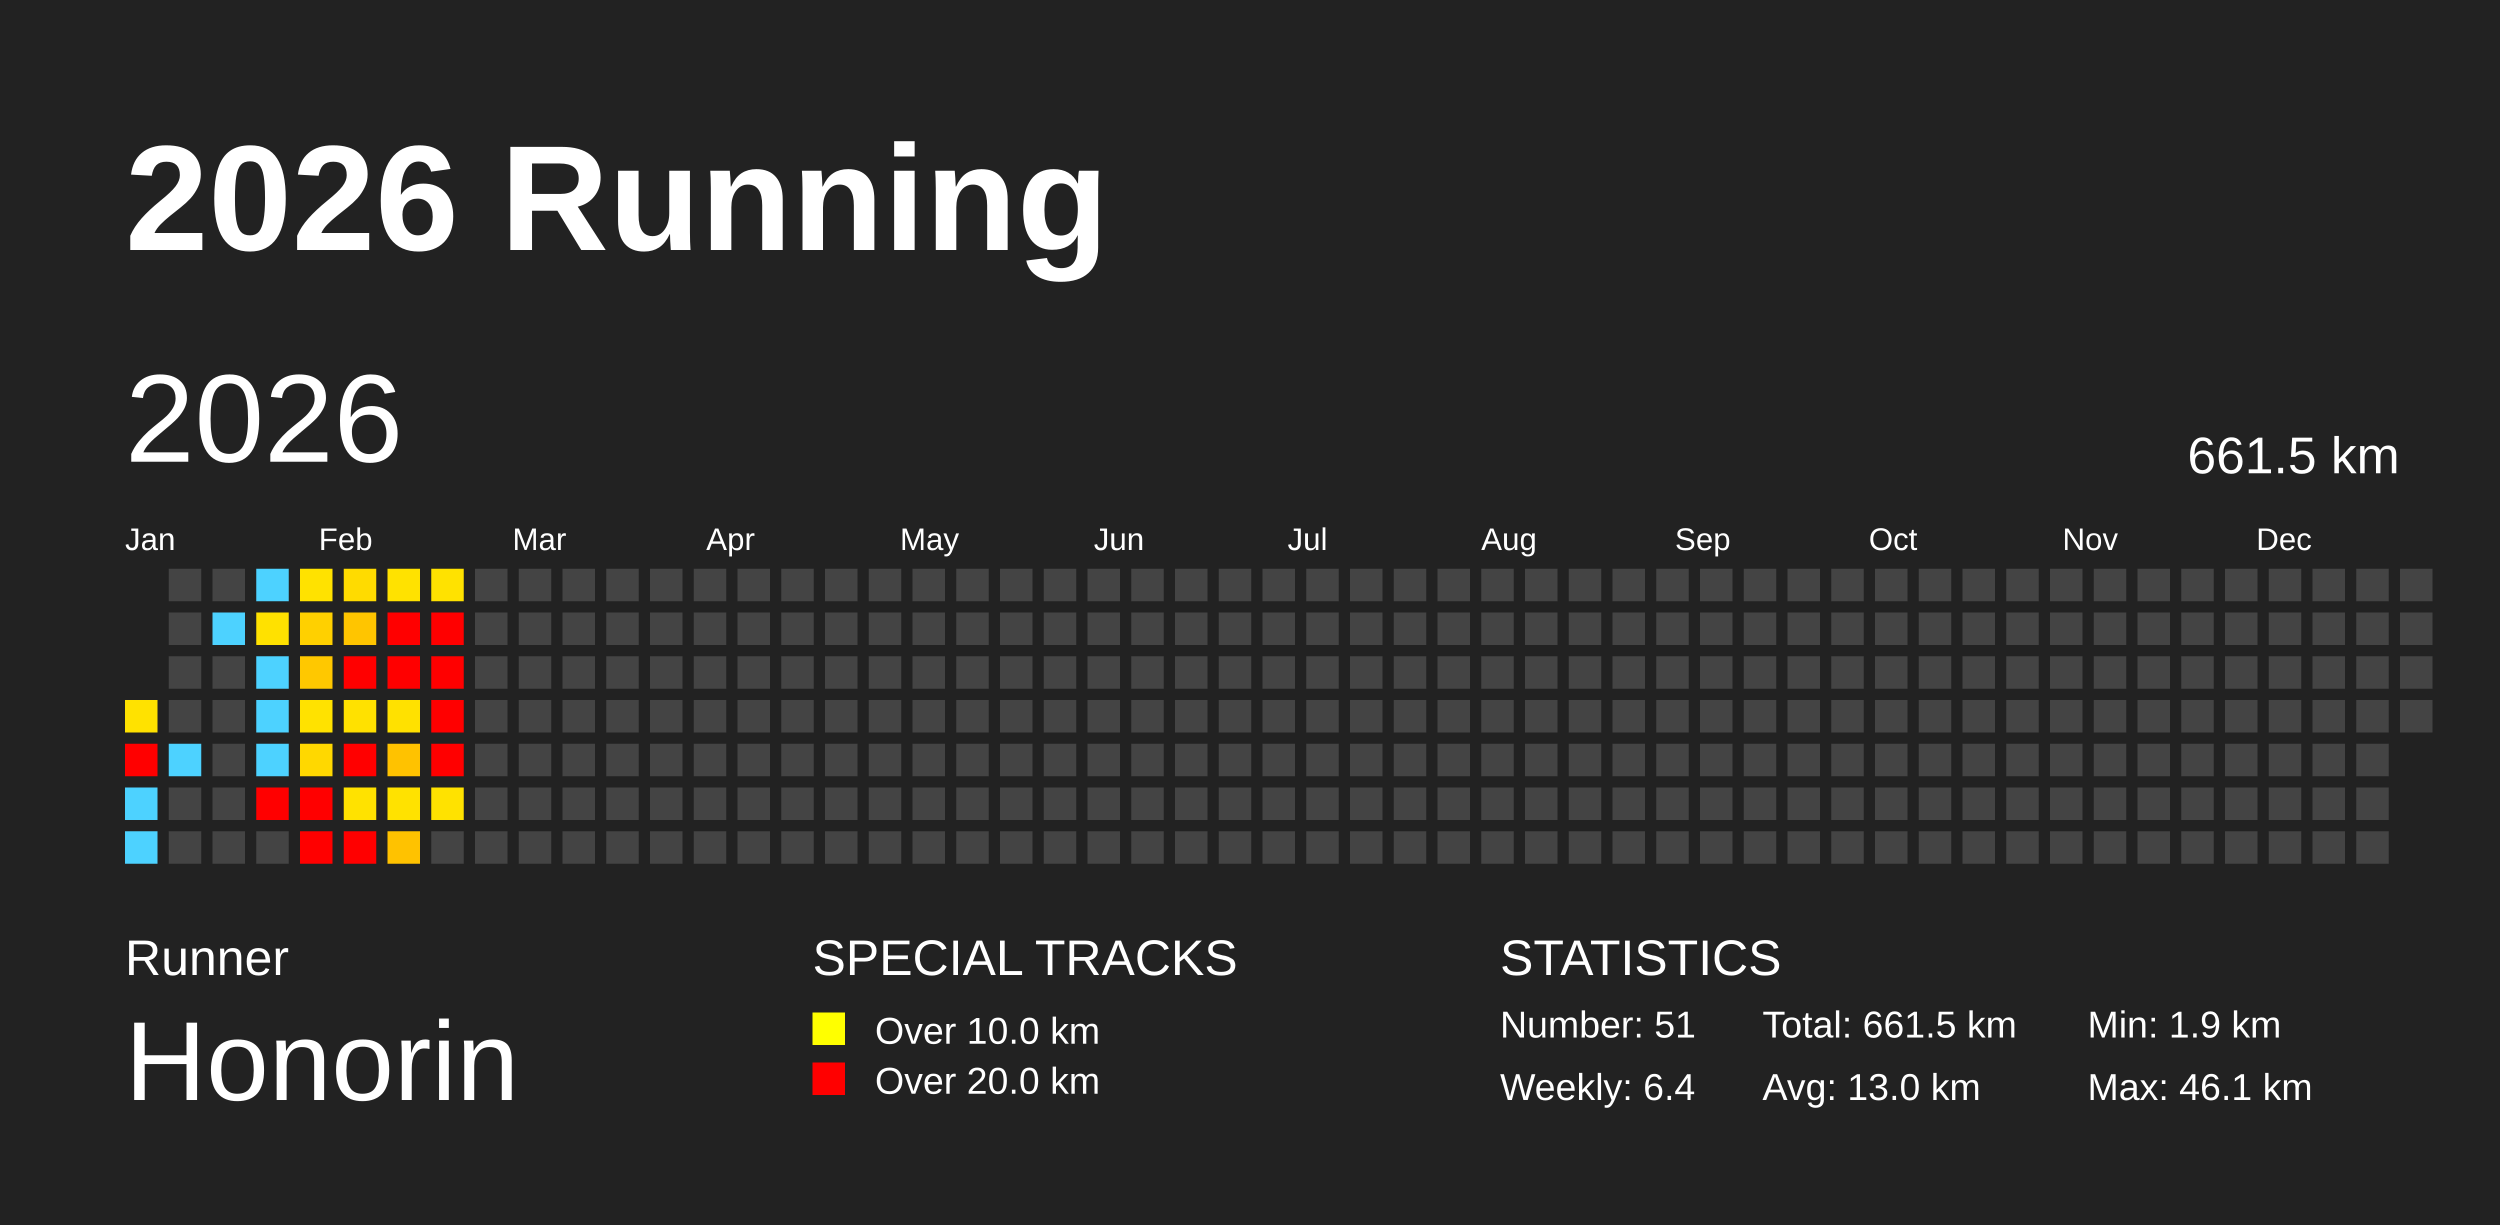
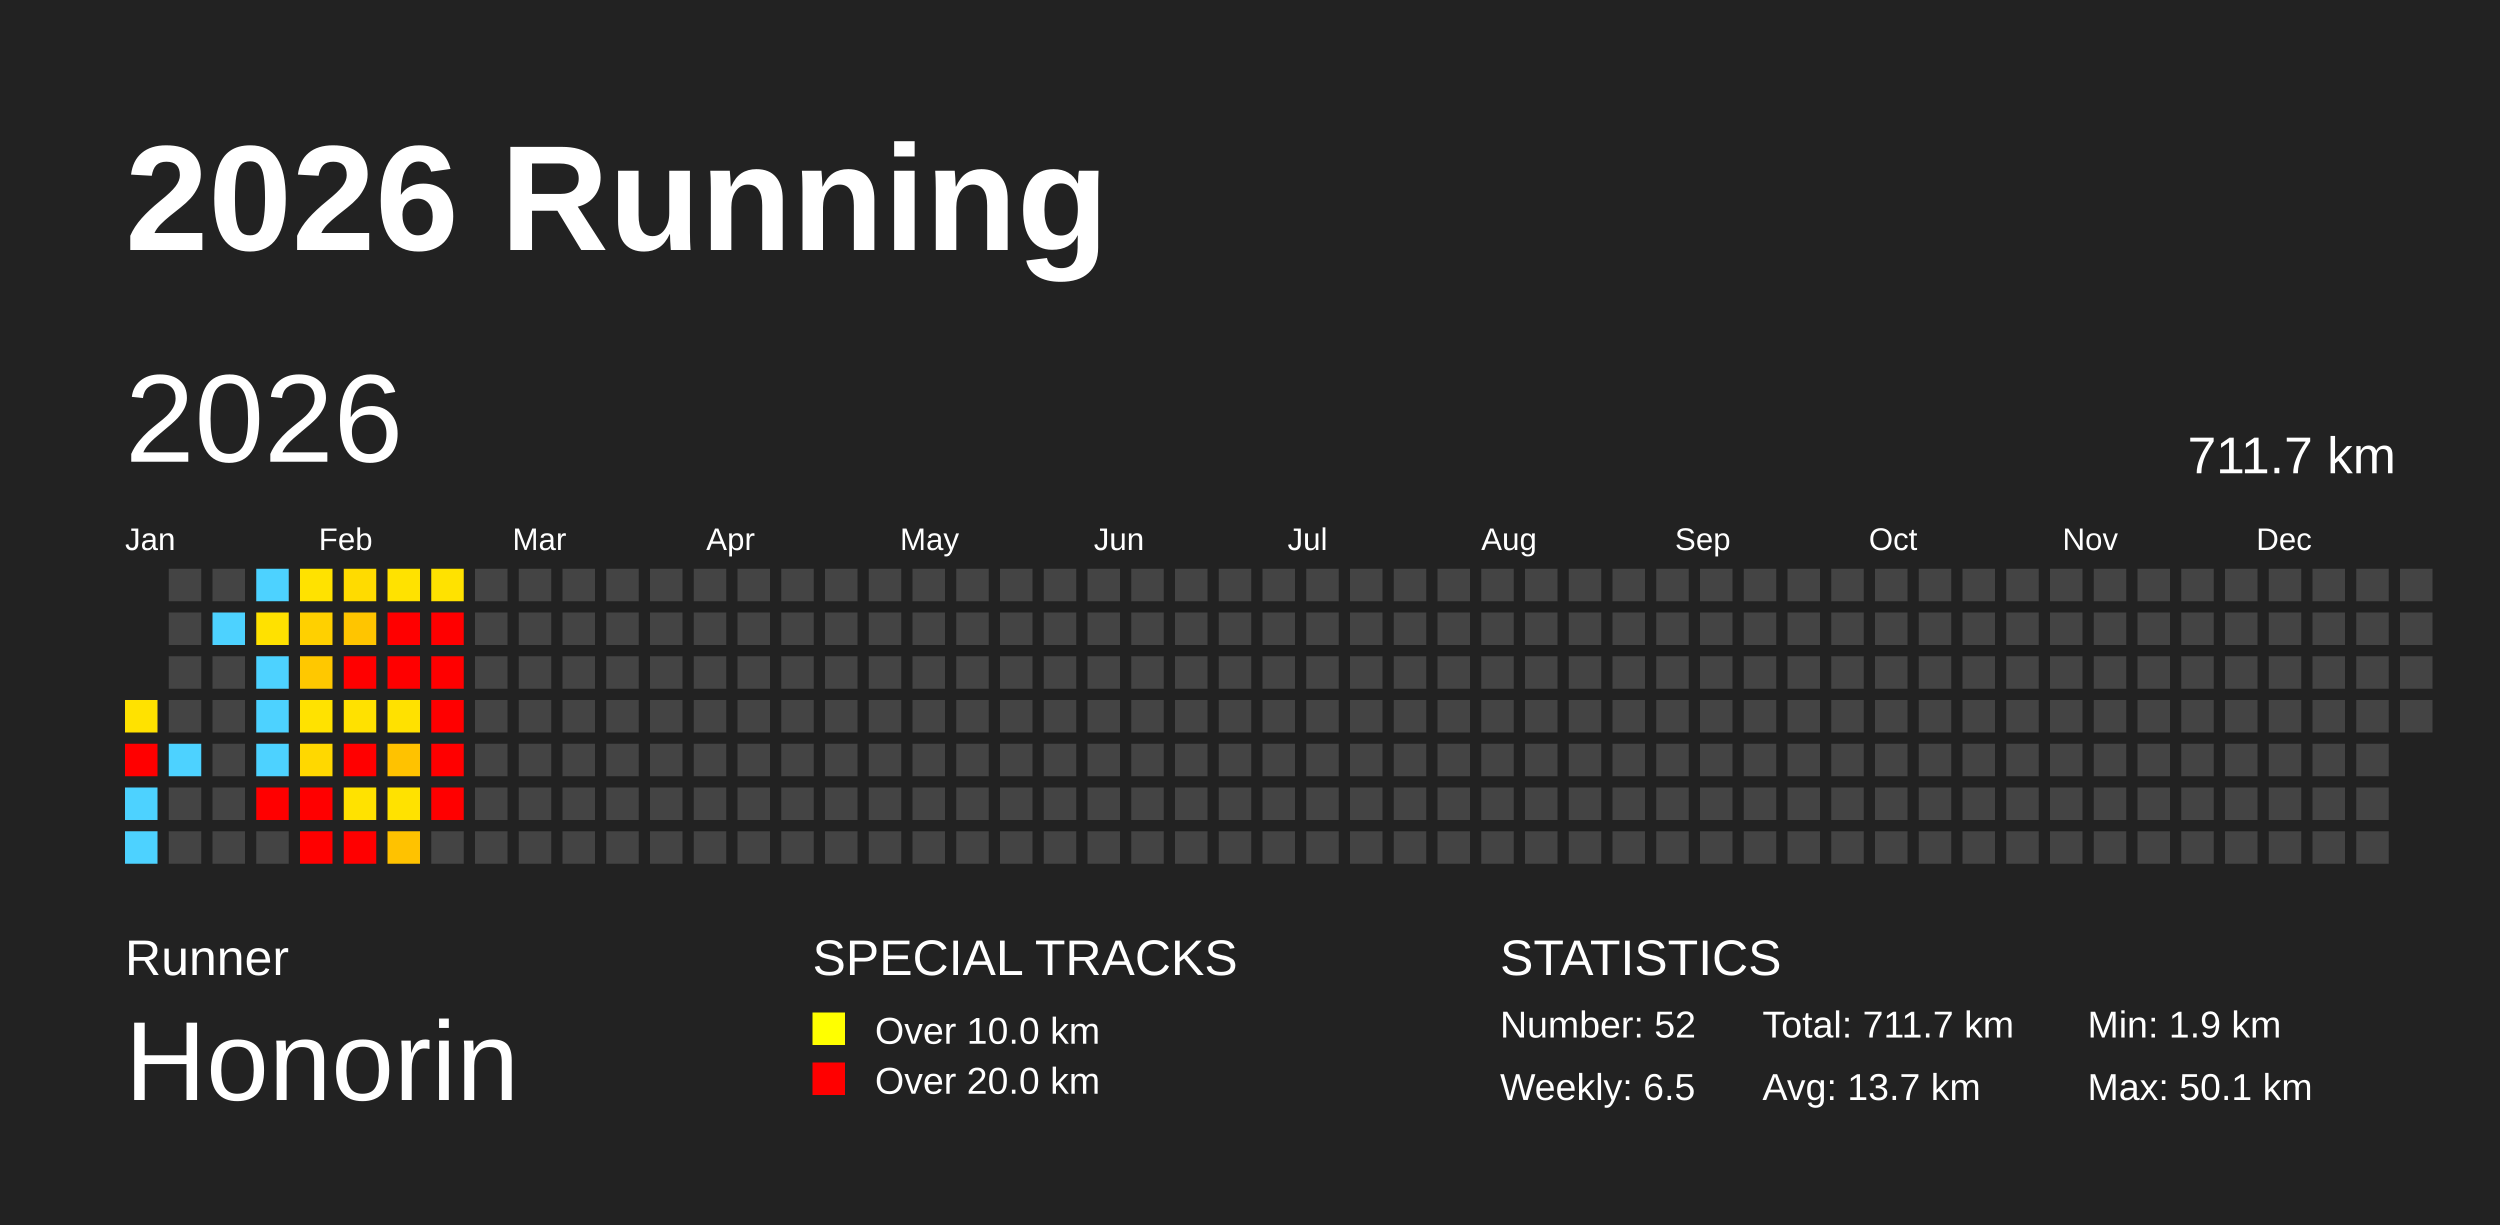
<svg xmlns="http://www.w3.org/2000/svg" baseProfile="full" height="98mm" version="1.1" viewBox="0,0,200,98" width="200mm">
  <defs />
  <rect fill="#222222" height="98" width="200" x="0" y="0" />
  <text fill="#FFFFFF" style="font-size:12px; font-family:Arial; font-weight:bold;" x="10" y="20">2026 Running</text>
  <text fill="#FFFFFF" style="font-size:4px; font-family:Arial" x="10" y="78">Runner</text>
  <text fill="#FFFFFF" style="font-size:9px; font-family:Arial" x="10" y="88">Honorin</text>
  <text fill="#FFFFFF" style="font-size:4px; font-family:Arial" x="65" y="78">SPECIAL TRACKS</text>
  <rect fill="yellow" height="2.6" width="2.6" x="65" y="81" />
  <text fill="#FFFFFF" style="font-size:3px; font-family:Arial" x="70" y="83.5">Over 10.0 km</text>
  <rect fill="red" height="2.6" width="2.6" x="65" y="85" />
  <text fill="#FFFFFF" style="font-size:3px; font-family:Arial" x="70" y="87.5">Over 20.0 km</text>
  <text fill="#FFFFFF" style="font-size:4px; font-family:Arial" x="120" y="78">STATISTICS</text>
-   <text fill="#FFFFFF" style="font-size:3px; font-family:Arial" x="120" y="83">Number: 51</text>
-   <text fill="#FFFFFF" style="font-size:3px; font-family:Arial" x="120" y="88">Weekly: 6.4</text>
-   <text fill="#FFFFFF" style="font-size:3px; font-family:Arial" x="141" y="83">Total: 661.5 km</text>
-   <text fill="#FFFFFF" style="font-size:3px; font-family:Arial" x="141" y="88">Avg: 13.0 km</text>
+   <text fill="#FFFFFF" style="font-size:3px; font-family:Arial" x="120" y="83">Number: 52</text>
+   <text fill="#FFFFFF" style="font-size:3px; font-family:Arial" x="120" y="88">Weekly: 6.5</text>
+   <text fill="#FFFFFF" style="font-size:3px; font-family:Arial" x="141" y="83">Total: 711.7 km</text>
+   <text fill="#FFFFFF" style="font-size:3px; font-family:Arial" x="141" y="88">Avg: 13.7 km</text>
  <text fill="#FFFFFF" style="font-size:3px; font-family:Arial" x="167" y="83">Min: 1.9 km</text>
-   <text fill="#FFFFFF" style="font-size:3px; font-family:Arial" x="167" y="88">Max: 46.1 km</text>
+   <text fill="#FFFFFF" style="font-size:3px; font-family:Arial" x="167" y="88">Max: 50.1 km</text>
  <text dominant-baseline="hanging" fill="#FFFFFF" style="font-size:10.0px; font-family:Arial;" x="10" y="30">2026</text>
-   <text dominant-baseline="hanging" fill="#FFFFFF" style="font-size:4.125px; font-family:Arial;" x="175" y="35">661.5 km</text>
+   <text dominant-baseline="hanging" fill="#FFFFFF" style="font-size:4.125px; font-family:Arial;" x="175" y="35">711.7 km</text>
  <text fill="#FFFFFF" style="font-size:2.5px; font-family:Arial" x="10.0" y="44">Jan</text>
  <text fill="#FFFFFF" style="font-size:2.5px; font-family:Arial" x="25.5" y="44">Feb</text>
  <text fill="#FFFFFF" style="font-size:2.5px; font-family:Arial" x="41.0" y="44">Mar</text>
  <text fill="#FFFFFF" style="font-size:2.5px; font-family:Arial" x="56.5" y="44">Apr</text>
  <text fill="#FFFFFF" style="font-size:2.5px; font-family:Arial" x="72.0" y="44">May</text>
  <text fill="#FFFFFF" style="font-size:2.5px; font-family:Arial" x="87.5" y="44">Jun</text>
  <text fill="#FFFFFF" style="font-size:2.5px; font-family:Arial" x="103.0" y="44">Jul</text>
  <text fill="#FFFFFF" style="font-size:2.5px; font-family:Arial" x="118.5" y="44">Aug</text>
  <text fill="#FFFFFF" style="font-size:2.5px; font-family:Arial" x="134.0" y="44">Sep</text>
  <text fill="#FFFFFF" style="font-size:2.5px; font-family:Arial" x="149.5" y="44">Oct</text>
  <text fill="#FFFFFF" style="font-size:2.5px; font-family:Arial" x="165.0" y="44">Nov</text>
  <text fill="#FFFFFF" style="font-size:2.5px; font-family:Arial" x="180.5" y="44">Dec</text>
  <rect fill="#ffe200" height="2.6" width="2.6" x="10.0" y="56.0" />
  <rect fill="red" height="2.6" width="2.6" x="10.0" y="59.5" />
  <rect fill="#4dd2ff" height="2.6" width="2.6" x="10.0" y="63.0" />
  <rect fill="#4dd2ff" height="2.6" width="2.6" x="10.0" y="66.5" />
  <rect fill="#444444" height="2.6" width="2.6" x="13.5" y="45.5" />
  <rect fill="#444444" height="2.6" width="2.6" x="13.5" y="49.0" />
  <rect fill="#444444" height="2.6" width="2.6" x="13.5" y="52.5" />
  <rect fill="#444444" height="2.6" width="2.6" x="13.5" y="56.0" />
  <rect fill="#4dd2ff" height="2.6" width="2.6" x="13.5" y="59.5" />
  <rect fill="#444444" height="2.6" width="2.6" x="13.5" y="63.0" />
  <rect fill="#444444" height="2.6" width="2.6" x="13.5" y="66.5" />
  <rect fill="#444444" height="2.6" width="2.6" x="17.0" y="45.5" />
  <rect fill="#4dd2ff" height="2.6" width="2.6" x="17.0" y="49.0" />
  <rect fill="#444444" height="2.6" width="2.6" x="17.0" y="52.5" />
  <rect fill="#444444" height="2.6" width="2.6" x="17.0" y="56.0" />
  <rect fill="#444444" height="2.6" width="2.6" x="17.0" y="59.5" />
  <rect fill="#444444" height="2.6" width="2.6" x="17.0" y="63.0" />
  <rect fill="#444444" height="2.6" width="2.6" x="17.0" y="66.5" />
  <rect fill="#4dd2ff" height="2.6" width="2.6" x="20.5" y="45.5" />
  <rect fill="#ffe100" height="2.6" width="2.6" x="20.5" y="49.0" />
  <rect fill="#4dd2ff" height="2.6" width="2.6" x="20.5" y="52.5" />
  <rect fill="#4dd2ff" height="2.6" width="2.6" x="20.5" y="56.0" />
  <rect fill="#4dd2ff" height="2.6" width="2.6" x="20.5" y="59.5" />
  <rect fill="red" height="2.6" width="2.6" x="20.5" y="63.0" />
  <rect fill="#444444" height="2.6" width="2.6" x="20.5" y="66.5" />
  <rect fill="#ffe200" height="2.6" width="2.6" x="24.0" y="45.5" />
  <rect fill="#ffd000" height="2.6" width="2.6" x="24.0" y="49.0" />
  <rect fill="#ffc800" height="2.6" width="2.6" x="24.0" y="52.5" />
  <rect fill="#ffe200" height="2.6" width="2.6" x="24.0" y="56.0" />
  <rect fill="#ffd800" height="2.6" width="2.6" x="24.0" y="59.5" />
  <rect fill="red" height="2.6" width="2.6" x="24.0" y="63.0" />
  <rect fill="red" height="2.6" width="2.6" x="24.0" y="66.5" />
  <rect fill="#ffdb00" height="2.6" width="2.6" x="27.5" y="45.5" />
  <rect fill="#ffc500" height="2.6" width="2.6" x="27.5" y="49.0" />
  <rect fill="red" height="2.6" width="2.6" x="27.5" y="52.5" />
  <rect fill="#ffe100" height="2.6" width="2.6" x="27.5" y="56.0" />
  <rect fill="red" height="2.6" width="2.6" x="27.5" y="59.5" />
  <rect fill="#ffe200" height="2.6" width="2.6" x="27.5" y="63.0" />
  <rect fill="red" height="2.6" width="2.6" x="27.5" y="66.5" />
  <rect fill="#ffe200" height="2.6" width="2.6" x="31.0" y="45.5" />
  <rect fill="red" height="2.6" width="2.6" x="31.0" y="49.0" />
  <rect fill="red" height="2.6" width="2.6" x="31.0" y="52.5" />
  <rect fill="#ffe100" height="2.6" width="2.6" x="31.0" y="56.0" />
  <rect fill="#ffc200" height="2.6" width="2.6" x="31.0" y="59.5" />
  <rect fill="#ffe200" height="2.6" width="2.6" x="31.0" y="63.0" />
  <rect fill="#ffc200" height="2.6" width="2.6" x="31.0" y="66.5" />
  <rect fill="#ffe200" height="2.6" width="2.6" x="34.5" y="45.5" />
  <rect fill="red" height="2.6" width="2.6" x="34.5" y="49.0" />
  <rect fill="red" height="2.6" width="2.6" x="34.5" y="52.5" />
  <rect fill="red" height="2.6" width="2.6" x="34.5" y="56.0" />
  <rect fill="red" height="2.6" width="2.6" x="34.5" y="59.5" />
-   <rect fill="#ffe200" height="2.6" width="2.6" x="34.5" y="63.0" />
+   <rect fill="red" height="2.6" width="2.6" x="34.5" y="63.0" />
  <rect fill="#444444" height="2.6" width="2.6" x="34.5" y="66.5" />
  <rect fill="#444444" height="2.6" width="2.6" x="38.0" y="45.5" />
  <rect fill="#444444" height="2.6" width="2.6" x="38.0" y="49.0" />
  <rect fill="#444444" height="2.6" width="2.6" x="38.0" y="52.5" />
  <rect fill="#444444" height="2.6" width="2.6" x="38.0" y="56.0" />
  <rect fill="#444444" height="2.6" width="2.6" x="38.0" y="59.5" />
  <rect fill="#444444" height="2.6" width="2.6" x="38.0" y="63.0" />
  <rect fill="#444444" height="2.6" width="2.6" x="38.0" y="66.5" />
  <rect fill="#444444" height="2.6" width="2.6" x="41.5" y="45.5" />
  <rect fill="#444444" height="2.6" width="2.6" x="41.5" y="49.0" />
  <rect fill="#444444" height="2.6" width="2.6" x="41.5" y="52.5" />
  <rect fill="#444444" height="2.6" width="2.6" x="41.5" y="56.0" />
  <rect fill="#444444" height="2.6" width="2.6" x="41.5" y="59.5" />
  <rect fill="#444444" height="2.6" width="2.6" x="41.5" y="63.0" />
  <rect fill="#444444" height="2.6" width="2.6" x="41.5" y="66.5" />
  <rect fill="#444444" height="2.6" width="2.6" x="45.0" y="45.5" />
  <rect fill="#444444" height="2.6" width="2.6" x="45.0" y="49.0" />
  <rect fill="#444444" height="2.6" width="2.6" x="45.0" y="52.5" />
  <rect fill="#444444" height="2.6" width="2.6" x="45.0" y="56.0" />
  <rect fill="#444444" height="2.6" width="2.6" x="45.0" y="59.5" />
  <rect fill="#444444" height="2.6" width="2.6" x="45.0" y="63.0" />
  <rect fill="#444444" height="2.6" width="2.6" x="45.0" y="66.5" />
  <rect fill="#444444" height="2.6" width="2.6" x="48.5" y="45.5" />
  <rect fill="#444444" height="2.6" width="2.6" x="48.5" y="49.0" />
  <rect fill="#444444" height="2.6" width="2.6" x="48.5" y="52.5" />
  <rect fill="#444444" height="2.6" width="2.6" x="48.5" y="56.0" />
  <rect fill="#444444" height="2.6" width="2.6" x="48.5" y="59.5" />
  <rect fill="#444444" height="2.6" width="2.6" x="48.5" y="63.0" />
  <rect fill="#444444" height="2.6" width="2.6" x="48.5" y="66.5" />
  <rect fill="#444444" height="2.6" width="2.6" x="52.0" y="45.5" />
  <rect fill="#444444" height="2.6" width="2.6" x="52.0" y="49.0" />
  <rect fill="#444444" height="2.6" width="2.6" x="52.0" y="52.5" />
  <rect fill="#444444" height="2.6" width="2.6" x="52.0" y="56.0" />
  <rect fill="#444444" height="2.6" width="2.6" x="52.0" y="59.5" />
  <rect fill="#444444" height="2.6" width="2.6" x="52.0" y="63.0" />
  <rect fill="#444444" height="2.6" width="2.6" x="52.0" y="66.5" />
  <rect fill="#444444" height="2.6" width="2.6" x="55.5" y="45.5" />
  <rect fill="#444444" height="2.6" width="2.6" x="55.5" y="49.0" />
  <rect fill="#444444" height="2.6" width="2.6" x="55.5" y="52.5" />
  <rect fill="#444444" height="2.6" width="2.6" x="55.5" y="56.0" />
  <rect fill="#444444" height="2.6" width="2.6" x="55.5" y="59.5" />
  <rect fill="#444444" height="2.6" width="2.6" x="55.5" y="63.0" />
  <rect fill="#444444" height="2.6" width="2.6" x="55.5" y="66.5" />
  <rect fill="#444444" height="2.6" width="2.6" x="59.0" y="45.5" />
  <rect fill="#444444" height="2.6" width="2.6" x="59.0" y="49.0" />
  <rect fill="#444444" height="2.6" width="2.6" x="59.0" y="52.5" />
  <rect fill="#444444" height="2.6" width="2.6" x="59.0" y="56.0" />
  <rect fill="#444444" height="2.6" width="2.6" x="59.0" y="59.5" />
  <rect fill="#444444" height="2.6" width="2.6" x="59.0" y="63.0" />
  <rect fill="#444444" height="2.6" width="2.6" x="59.0" y="66.5" />
  <rect fill="#444444" height="2.6" width="2.6" x="62.5" y="45.5" />
  <rect fill="#444444" height="2.6" width="2.6" x="62.5" y="49.0" />
  <rect fill="#444444" height="2.6" width="2.6" x="62.5" y="52.5" />
  <rect fill="#444444" height="2.6" width="2.6" x="62.5" y="56.0" />
  <rect fill="#444444" height="2.6" width="2.6" x="62.5" y="59.5" />
  <rect fill="#444444" height="2.6" width="2.6" x="62.5" y="63.0" />
  <rect fill="#444444" height="2.6" width="2.6" x="62.5" y="66.5" />
  <rect fill="#444444" height="2.6" width="2.6" x="66.0" y="45.5" />
  <rect fill="#444444" height="2.6" width="2.6" x="66.0" y="49.0" />
  <rect fill="#444444" height="2.6" width="2.6" x="66.0" y="52.5" />
  <rect fill="#444444" height="2.6" width="2.6" x="66.0" y="56.0" />
  <rect fill="#444444" height="2.6" width="2.6" x="66.0" y="59.5" />
  <rect fill="#444444" height="2.6" width="2.6" x="66.0" y="63.0" />
  <rect fill="#444444" height="2.6" width="2.6" x="66.0" y="66.5" />
  <rect fill="#444444" height="2.6" width="2.6" x="69.5" y="45.5" />
  <rect fill="#444444" height="2.6" width="2.6" x="69.5" y="49.0" />
  <rect fill="#444444" height="2.6" width="2.6" x="69.5" y="52.5" />
  <rect fill="#444444" height="2.6" width="2.6" x="69.5" y="56.0" />
  <rect fill="#444444" height="2.6" width="2.6" x="69.5" y="59.5" />
  <rect fill="#444444" height="2.6" width="2.6" x="69.5" y="63.0" />
  <rect fill="#444444" height="2.6" width="2.6" x="69.5" y="66.5" />
  <rect fill="#444444" height="2.6" width="2.6" x="73.0" y="45.5" />
  <rect fill="#444444" height="2.6" width="2.6" x="73.0" y="49.0" />
  <rect fill="#444444" height="2.6" width="2.6" x="73.0" y="52.5" />
  <rect fill="#444444" height="2.6" width="2.6" x="73.0" y="56.0" />
  <rect fill="#444444" height="2.6" width="2.6" x="73.0" y="59.5" />
  <rect fill="#444444" height="2.6" width="2.6" x="73.0" y="63.0" />
  <rect fill="#444444" height="2.6" width="2.6" x="73.0" y="66.5" />
  <rect fill="#444444" height="2.6" width="2.6" x="76.5" y="45.5" />
  <rect fill="#444444" height="2.6" width="2.6" x="76.5" y="49.0" />
  <rect fill="#444444" height="2.6" width="2.6" x="76.5" y="52.5" />
  <rect fill="#444444" height="2.6" width="2.6" x="76.5" y="56.0" />
  <rect fill="#444444" height="2.6" width="2.6" x="76.5" y="59.5" />
  <rect fill="#444444" height="2.6" width="2.6" x="76.5" y="63.0" />
  <rect fill="#444444" height="2.6" width="2.6" x="76.5" y="66.5" />
  <rect fill="#444444" height="2.6" width="2.6" x="80.0" y="45.5" />
  <rect fill="#444444" height="2.6" width="2.6" x="80.0" y="49.0" />
  <rect fill="#444444" height="2.6" width="2.6" x="80.0" y="52.5" />
  <rect fill="#444444" height="2.6" width="2.6" x="80.0" y="56.0" />
  <rect fill="#444444" height="2.6" width="2.6" x="80.0" y="59.5" />
  <rect fill="#444444" height="2.6" width="2.6" x="80.0" y="63.0" />
  <rect fill="#444444" height="2.6" width="2.6" x="80.0" y="66.5" />
  <rect fill="#444444" height="2.6" width="2.6" x="83.5" y="45.5" />
  <rect fill="#444444" height="2.6" width="2.6" x="83.5" y="49.0" />
  <rect fill="#444444" height="2.6" width="2.6" x="83.5" y="52.5" />
  <rect fill="#444444" height="2.6" width="2.6" x="83.5" y="56.0" />
  <rect fill="#444444" height="2.6" width="2.6" x="83.5" y="59.5" />
  <rect fill="#444444" height="2.6" width="2.6" x="83.5" y="63.0" />
  <rect fill="#444444" height="2.6" width="2.6" x="83.5" y="66.5" />
  <rect fill="#444444" height="2.6" width="2.6" x="87.0" y="45.5" />
  <rect fill="#444444" height="2.6" width="2.6" x="87.0" y="49.0" />
  <rect fill="#444444" height="2.6" width="2.6" x="87.0" y="52.5" />
  <rect fill="#444444" height="2.6" width="2.6" x="87.0" y="56.0" />
  <rect fill="#444444" height="2.6" width="2.6" x="87.0" y="59.5" />
  <rect fill="#444444" height="2.6" width="2.6" x="87.0" y="63.0" />
  <rect fill="#444444" height="2.6" width="2.6" x="87.0" y="66.5" />
  <rect fill="#444444" height="2.6" width="2.6" x="90.5" y="45.5" />
  <rect fill="#444444" height="2.6" width="2.6" x="90.5" y="49.0" />
  <rect fill="#444444" height="2.6" width="2.6" x="90.5" y="52.5" />
  <rect fill="#444444" height="2.6" width="2.6" x="90.5" y="56.0" />
  <rect fill="#444444" height="2.6" width="2.6" x="90.5" y="59.5" />
  <rect fill="#444444" height="2.6" width="2.6" x="90.5" y="63.0" />
  <rect fill="#444444" height="2.6" width="2.6" x="90.5" y="66.5" />
  <rect fill="#444444" height="2.6" width="2.6" x="94.0" y="45.5" />
  <rect fill="#444444" height="2.6" width="2.6" x="94.0" y="49.0" />
  <rect fill="#444444" height="2.6" width="2.6" x="94.0" y="52.5" />
  <rect fill="#444444" height="2.6" width="2.6" x="94.0" y="56.0" />
  <rect fill="#444444" height="2.6" width="2.6" x="94.0" y="59.5" />
  <rect fill="#444444" height="2.6" width="2.6" x="94.0" y="63.0" />
  <rect fill="#444444" height="2.6" width="2.6" x="94.0" y="66.5" />
  <rect fill="#444444" height="2.6" width="2.6" x="97.5" y="45.5" />
  <rect fill="#444444" height="2.6" width="2.6" x="97.5" y="49.0" />
  <rect fill="#444444" height="2.6" width="2.6" x="97.5" y="52.5" />
  <rect fill="#444444" height="2.6" width="2.6" x="97.5" y="56.0" />
  <rect fill="#444444" height="2.6" width="2.6" x="97.5" y="59.5" />
  <rect fill="#444444" height="2.6" width="2.6" x="97.5" y="63.0" />
  <rect fill="#444444" height="2.6" width="2.6" x="97.5" y="66.5" />
  <rect fill="#444444" height="2.6" width="2.6" x="101.0" y="45.5" />
  <rect fill="#444444" height="2.6" width="2.6" x="101.0" y="49.0" />
  <rect fill="#444444" height="2.6" width="2.6" x="101.0" y="52.5" />
  <rect fill="#444444" height="2.6" width="2.6" x="101.0" y="56.0" />
  <rect fill="#444444" height="2.6" width="2.6" x="101.0" y="59.5" />
  <rect fill="#444444" height="2.6" width="2.6" x="101.0" y="63.0" />
  <rect fill="#444444" height="2.6" width="2.6" x="101.0" y="66.5" />
  <rect fill="#444444" height="2.6" width="2.6" x="104.5" y="45.5" />
  <rect fill="#444444" height="2.6" width="2.6" x="104.5" y="49.0" />
  <rect fill="#444444" height="2.6" width="2.6" x="104.5" y="52.5" />
  <rect fill="#444444" height="2.6" width="2.6" x="104.5" y="56.0" />
  <rect fill="#444444" height="2.6" width="2.6" x="104.5" y="59.5" />
  <rect fill="#444444" height="2.6" width="2.6" x="104.5" y="63.0" />
  <rect fill="#444444" height="2.6" width="2.6" x="104.5" y="66.5" />
  <rect fill="#444444" height="2.6" width="2.6" x="108.0" y="45.5" />
  <rect fill="#444444" height="2.6" width="2.6" x="108.0" y="49.0" />
  <rect fill="#444444" height="2.6" width="2.6" x="108.0" y="52.5" />
  <rect fill="#444444" height="2.6" width="2.6" x="108.0" y="56.0" />
  <rect fill="#444444" height="2.6" width="2.6" x="108.0" y="59.5" />
  <rect fill="#444444" height="2.6" width="2.6" x="108.0" y="63.0" />
  <rect fill="#444444" height="2.6" width="2.6" x="108.0" y="66.5" />
  <rect fill="#444444" height="2.6" width="2.6" x="111.5" y="45.5" />
  <rect fill="#444444" height="2.6" width="2.6" x="111.5" y="49.0" />
  <rect fill="#444444" height="2.6" width="2.6" x="111.5" y="52.5" />
  <rect fill="#444444" height="2.6" width="2.6" x="111.5" y="56.0" />
  <rect fill="#444444" height="2.6" width="2.6" x="111.5" y="59.5" />
  <rect fill="#444444" height="2.6" width="2.6" x="111.5" y="63.0" />
  <rect fill="#444444" height="2.6" width="2.6" x="111.5" y="66.5" />
  <rect fill="#444444" height="2.6" width="2.6" x="115.0" y="45.5" />
  <rect fill="#444444" height="2.6" width="2.6" x="115.0" y="49.0" />
  <rect fill="#444444" height="2.6" width="2.6" x="115.0" y="52.5" />
  <rect fill="#444444" height="2.6" width="2.6" x="115.0" y="56.0" />
  <rect fill="#444444" height="2.6" width="2.6" x="115.0" y="59.5" />
  <rect fill="#444444" height="2.6" width="2.6" x="115.0" y="63.0" />
  <rect fill="#444444" height="2.6" width="2.6" x="115.0" y="66.5" />
  <rect fill="#444444" height="2.6" width="2.6" x="118.5" y="45.5" />
  <rect fill="#444444" height="2.6" width="2.6" x="118.5" y="49.0" />
  <rect fill="#444444" height="2.6" width="2.6" x="118.5" y="52.5" />
  <rect fill="#444444" height="2.6" width="2.6" x="118.5" y="56.0" />
  <rect fill="#444444" height="2.6" width="2.6" x="118.5" y="59.5" />
  <rect fill="#444444" height="2.6" width="2.6" x="118.5" y="63.0" />
  <rect fill="#444444" height="2.6" width="2.6" x="118.5" y="66.5" />
  <rect fill="#444444" height="2.6" width="2.6" x="122.0" y="45.5" />
  <rect fill="#444444" height="2.6" width="2.6" x="122.0" y="49.0" />
  <rect fill="#444444" height="2.6" width="2.6" x="122.0" y="52.5" />
  <rect fill="#444444" height="2.6" width="2.6" x="122.0" y="56.0" />
  <rect fill="#444444" height="2.6" width="2.6" x="122.0" y="59.5" />
  <rect fill="#444444" height="2.6" width="2.6" x="122.0" y="63.0" />
  <rect fill="#444444" height="2.6" width="2.6" x="122.0" y="66.5" />
  <rect fill="#444444" height="2.6" width="2.6" x="125.5" y="45.5" />
  <rect fill="#444444" height="2.6" width="2.6" x="125.5" y="49.0" />
  <rect fill="#444444" height="2.6" width="2.6" x="125.5" y="52.5" />
  <rect fill="#444444" height="2.6" width="2.6" x="125.5" y="56.0" />
  <rect fill="#444444" height="2.6" width="2.6" x="125.5" y="59.5" />
  <rect fill="#444444" height="2.6" width="2.6" x="125.5" y="63.0" />
  <rect fill="#444444" height="2.6" width="2.6" x="125.5" y="66.5" />
  <rect fill="#444444" height="2.6" width="2.6" x="129.0" y="45.5" />
  <rect fill="#444444" height="2.6" width="2.6" x="129.0" y="49.0" />
  <rect fill="#444444" height="2.6" width="2.6" x="129.0" y="52.5" />
  <rect fill="#444444" height="2.6" width="2.6" x="129.0" y="56.0" />
  <rect fill="#444444" height="2.6" width="2.6" x="129.0" y="59.5" />
  <rect fill="#444444" height="2.6" width="2.6" x="129.0" y="63.0" />
  <rect fill="#444444" height="2.6" width="2.6" x="129.0" y="66.5" />
  <rect fill="#444444" height="2.6" width="2.6" x="132.5" y="45.5" />
  <rect fill="#444444" height="2.6" width="2.6" x="132.5" y="49.0" />
  <rect fill="#444444" height="2.6" width="2.6" x="132.5" y="52.5" />
  <rect fill="#444444" height="2.6" width="2.6" x="132.5" y="56.0" />
  <rect fill="#444444" height="2.6" width="2.6" x="132.5" y="59.5" />
  <rect fill="#444444" height="2.6" width="2.6" x="132.5" y="63.0" />
  <rect fill="#444444" height="2.6" width="2.6" x="132.5" y="66.5" />
  <rect fill="#444444" height="2.6" width="2.6" x="136.0" y="45.5" />
  <rect fill="#444444" height="2.6" width="2.6" x="136.0" y="49.0" />
  <rect fill="#444444" height="2.6" width="2.6" x="136.0" y="52.5" />
  <rect fill="#444444" height="2.6" width="2.6" x="136.0" y="56.0" />
  <rect fill="#444444" height="2.6" width="2.6" x="136.0" y="59.5" />
  <rect fill="#444444" height="2.6" width="2.6" x="136.0" y="63.0" />
  <rect fill="#444444" height="2.6" width="2.6" x="136.0" y="66.5" />
  <rect fill="#444444" height="2.6" width="2.6" x="139.5" y="45.5" />
  <rect fill="#444444" height="2.6" width="2.6" x="139.5" y="49.0" />
  <rect fill="#444444" height="2.6" width="2.6" x="139.5" y="52.5" />
  <rect fill="#444444" height="2.6" width="2.6" x="139.5" y="56.0" />
  <rect fill="#444444" height="2.6" width="2.6" x="139.5" y="59.5" />
  <rect fill="#444444" height="2.6" width="2.6" x="139.5" y="63.0" />
  <rect fill="#444444" height="2.6" width="2.6" x="139.5" y="66.5" />
  <rect fill="#444444" height="2.6" width="2.6" x="143.0" y="45.5" />
  <rect fill="#444444" height="2.6" width="2.6" x="143.0" y="49.0" />
  <rect fill="#444444" height="2.6" width="2.6" x="143.0" y="52.5" />
  <rect fill="#444444" height="2.6" width="2.6" x="143.0" y="56.0" />
  <rect fill="#444444" height="2.6" width="2.6" x="143.0" y="59.5" />
  <rect fill="#444444" height="2.6" width="2.6" x="143.0" y="63.0" />
  <rect fill="#444444" height="2.6" width="2.6" x="143.0" y="66.5" />
  <rect fill="#444444" height="2.6" width="2.6" x="146.5" y="45.5" />
  <rect fill="#444444" height="2.6" width="2.6" x="146.5" y="49.0" />
  <rect fill="#444444" height="2.6" width="2.6" x="146.5" y="52.5" />
  <rect fill="#444444" height="2.6" width="2.6" x="146.5" y="56.0" />
  <rect fill="#444444" height="2.6" width="2.6" x="146.5" y="59.5" />
  <rect fill="#444444" height="2.6" width="2.6" x="146.5" y="63.0" />
  <rect fill="#444444" height="2.6" width="2.6" x="146.5" y="66.5" />
  <rect fill="#444444" height="2.6" width="2.6" x="150.0" y="45.5" />
  <rect fill="#444444" height="2.6" width="2.6" x="150.0" y="49.0" />
  <rect fill="#444444" height="2.6" width="2.6" x="150.0" y="52.5" />
  <rect fill="#444444" height="2.6" width="2.6" x="150.0" y="56.0" />
  <rect fill="#444444" height="2.6" width="2.6" x="150.0" y="59.5" />
  <rect fill="#444444" height="2.6" width="2.6" x="150.0" y="63.0" />
  <rect fill="#444444" height="2.6" width="2.6" x="150.0" y="66.5" />
  <rect fill="#444444" height="2.6" width="2.6" x="153.5" y="45.5" />
  <rect fill="#444444" height="2.6" width="2.6" x="153.5" y="49.0" />
  <rect fill="#444444" height="2.6" width="2.6" x="153.5" y="52.5" />
  <rect fill="#444444" height="2.6" width="2.6" x="153.5" y="56.0" />
  <rect fill="#444444" height="2.6" width="2.6" x="153.5" y="59.5" />
  <rect fill="#444444" height="2.6" width="2.6" x="153.5" y="63.0" />
  <rect fill="#444444" height="2.6" width="2.6" x="153.5" y="66.5" />
  <rect fill="#444444" height="2.6" width="2.6" x="157.0" y="45.5" />
  <rect fill="#444444" height="2.6" width="2.6" x="157.0" y="49.0" />
  <rect fill="#444444" height="2.6" width="2.6" x="157.0" y="52.5" />
  <rect fill="#444444" height="2.6" width="2.6" x="157.0" y="56.0" />
  <rect fill="#444444" height="2.6" width="2.6" x="157.0" y="59.5" />
  <rect fill="#444444" height="2.6" width="2.6" x="157.0" y="63.0" />
  <rect fill="#444444" height="2.6" width="2.6" x="157.0" y="66.5" />
  <rect fill="#444444" height="2.6" width="2.6" x="160.5" y="45.5" />
  <rect fill="#444444" height="2.6" width="2.6" x="160.5" y="49.0" />
  <rect fill="#444444" height="2.6" width="2.6" x="160.5" y="52.5" />
  <rect fill="#444444" height="2.6" width="2.6" x="160.5" y="56.0" />
  <rect fill="#444444" height="2.6" width="2.6" x="160.5" y="59.5" />
  <rect fill="#444444" height="2.6" width="2.6" x="160.5" y="63.0" />
  <rect fill="#444444" height="2.6" width="2.6" x="160.5" y="66.5" />
  <rect fill="#444444" height="2.6" width="2.6" x="164.0" y="45.5" />
  <rect fill="#444444" height="2.6" width="2.6" x="164.0" y="49.0" />
  <rect fill="#444444" height="2.6" width="2.6" x="164.0" y="52.5" />
  <rect fill="#444444" height="2.6" width="2.6" x="164.0" y="56.0" />
  <rect fill="#444444" height="2.6" width="2.6" x="164.0" y="59.5" />
  <rect fill="#444444" height="2.6" width="2.6" x="164.0" y="63.0" />
  <rect fill="#444444" height="2.6" width="2.6" x="164.0" y="66.5" />
  <rect fill="#444444" height="2.6" width="2.6" x="167.5" y="45.5" />
  <rect fill="#444444" height="2.6" width="2.6" x="167.5" y="49.0" />
  <rect fill="#444444" height="2.6" width="2.6" x="167.5" y="52.5" />
  <rect fill="#444444" height="2.6" width="2.6" x="167.5" y="56.0" />
  <rect fill="#444444" height="2.6" width="2.6" x="167.5" y="59.5" />
  <rect fill="#444444" height="2.6" width="2.6" x="167.5" y="63.0" />
  <rect fill="#444444" height="2.6" width="2.6" x="167.5" y="66.5" />
  <rect fill="#444444" height="2.6" width="2.6" x="171.0" y="45.5" />
  <rect fill="#444444" height="2.6" width="2.6" x="171.0" y="49.0" />
  <rect fill="#444444" height="2.6" width="2.6" x="171.0" y="52.5" />
  <rect fill="#444444" height="2.6" width="2.6" x="171.0" y="56.0" />
  <rect fill="#444444" height="2.6" width="2.6" x="171.0" y="59.5" />
  <rect fill="#444444" height="2.6" width="2.6" x="171.0" y="63.0" />
  <rect fill="#444444" height="2.6" width="2.6" x="171.0" y="66.5" />
  <rect fill="#444444" height="2.6" width="2.6" x="174.5" y="45.5" />
  <rect fill="#444444" height="2.6" width="2.6" x="174.5" y="49.0" />
  <rect fill="#444444" height="2.6" width="2.6" x="174.5" y="52.5" />
  <rect fill="#444444" height="2.6" width="2.6" x="174.5" y="56.0" />
  <rect fill="#444444" height="2.6" width="2.6" x="174.5" y="59.5" />
  <rect fill="#444444" height="2.6" width="2.6" x="174.5" y="63.0" />
  <rect fill="#444444" height="2.6" width="2.6" x="174.5" y="66.5" />
  <rect fill="#444444" height="2.6" width="2.6" x="178.0" y="45.5" />
  <rect fill="#444444" height="2.6" width="2.6" x="178.0" y="49.0" />
  <rect fill="#444444" height="2.6" width="2.6" x="178.0" y="52.5" />
  <rect fill="#444444" height="2.6" width="2.6" x="178.0" y="56.0" />
  <rect fill="#444444" height="2.6" width="2.6" x="178.0" y="59.5" />
  <rect fill="#444444" height="2.6" width="2.6" x="178.0" y="63.0" />
  <rect fill="#444444" height="2.6" width="2.6" x="178.0" y="66.5" />
  <rect fill="#444444" height="2.6" width="2.6" x="181.5" y="45.5" />
  <rect fill="#444444" height="2.6" width="2.6" x="181.5" y="49.0" />
  <rect fill="#444444" height="2.6" width="2.6" x="181.5" y="52.5" />
  <rect fill="#444444" height="2.6" width="2.6" x="181.5" y="56.0" />
  <rect fill="#444444" height="2.6" width="2.6" x="181.5" y="59.5" />
  <rect fill="#444444" height="2.6" width="2.6" x="181.5" y="63.0" />
  <rect fill="#444444" height="2.6" width="2.6" x="181.5" y="66.5" />
  <rect fill="#444444" height="2.6" width="2.6" x="185.0" y="45.5" />
  <rect fill="#444444" height="2.6" width="2.6" x="185.0" y="49.0" />
  <rect fill="#444444" height="2.6" width="2.6" x="185.0" y="52.5" />
  <rect fill="#444444" height="2.6" width="2.6" x="185.0" y="56.0" />
  <rect fill="#444444" height="2.6" width="2.6" x="185.0" y="59.5" />
  <rect fill="#444444" height="2.6" width="2.6" x="185.0" y="63.0" />
  <rect fill="#444444" height="2.6" width="2.6" x="185.0" y="66.5" />
  <rect fill="#444444" height="2.6" width="2.6" x="188.5" y="45.5" />
  <rect fill="#444444" height="2.6" width="2.6" x="188.5" y="49.0" />
  <rect fill="#444444" height="2.6" width="2.6" x="188.5" y="52.5" />
  <rect fill="#444444" height="2.6" width="2.6" x="188.5" y="56.0" />
  <rect fill="#444444" height="2.6" width="2.6" x="188.5" y="59.5" />
  <rect fill="#444444" height="2.6" width="2.6" x="188.5" y="63.0" />
  <rect fill="#444444" height="2.6" width="2.6" x="188.5" y="66.5" />
  <rect fill="#444444" height="2.6" width="2.6" x="192.0" y="45.5" />
  <rect fill="#444444" height="2.6" width="2.6" x="192.0" y="49.0" />
  <rect fill="#444444" height="2.6" width="2.6" x="192.0" y="52.5" />
  <rect fill="#444444" height="2.6" width="2.6" x="192.0" y="56.0" />
</svg>
